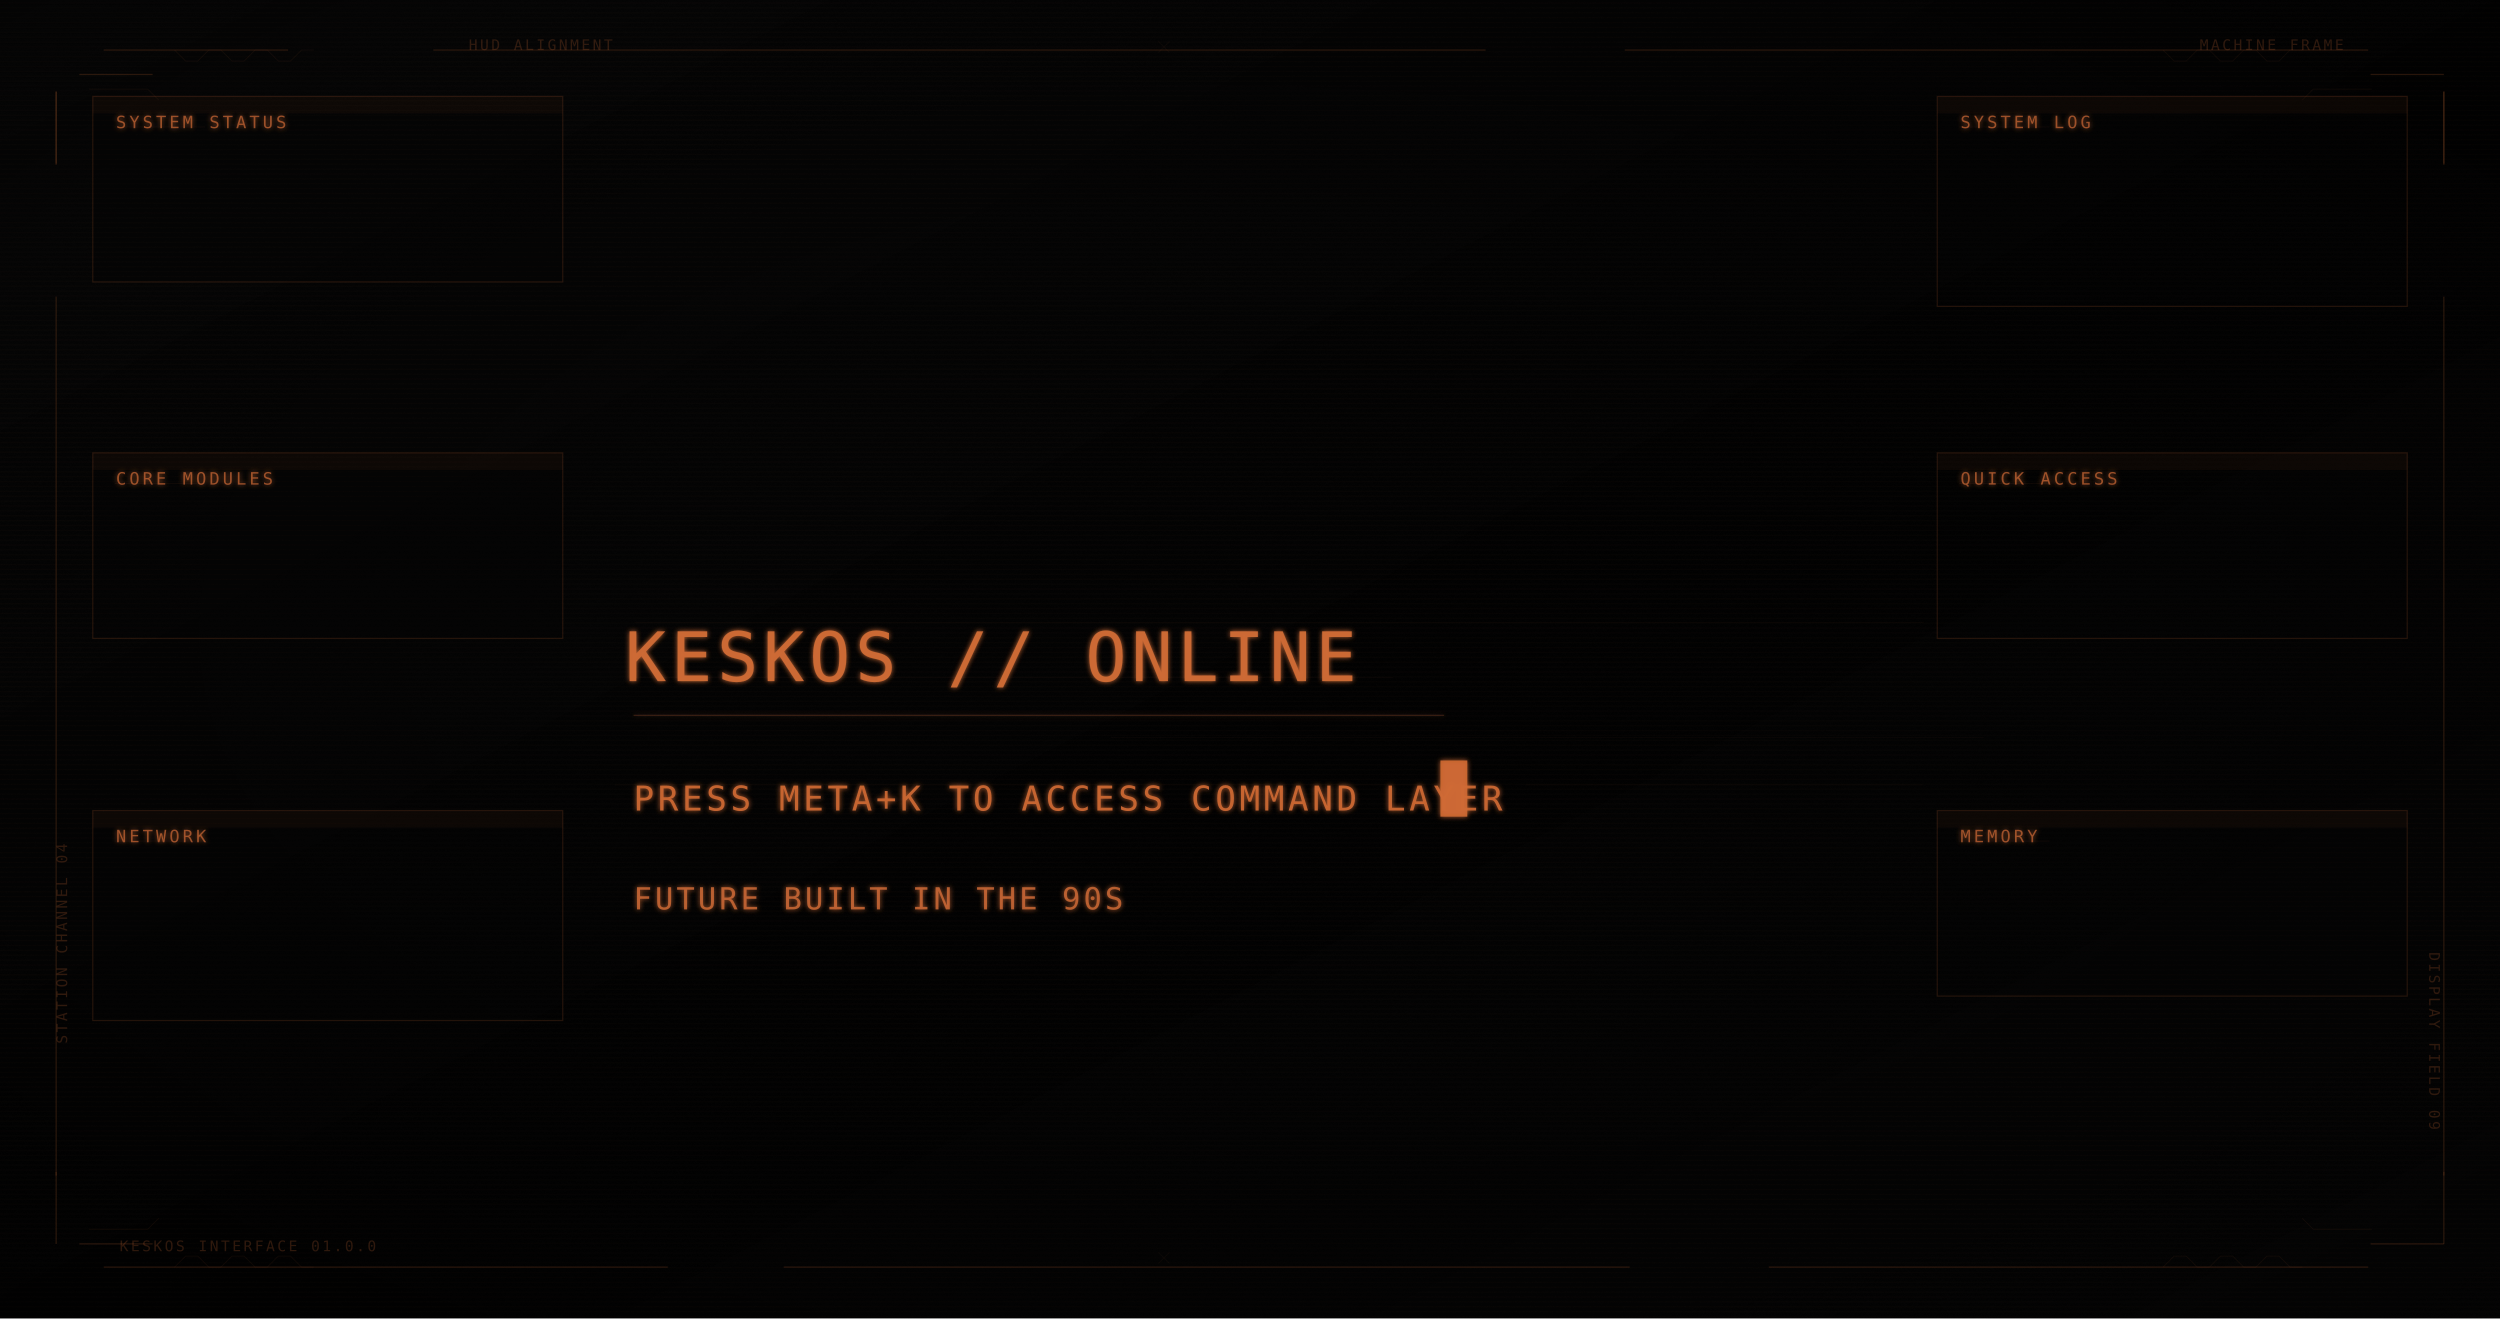
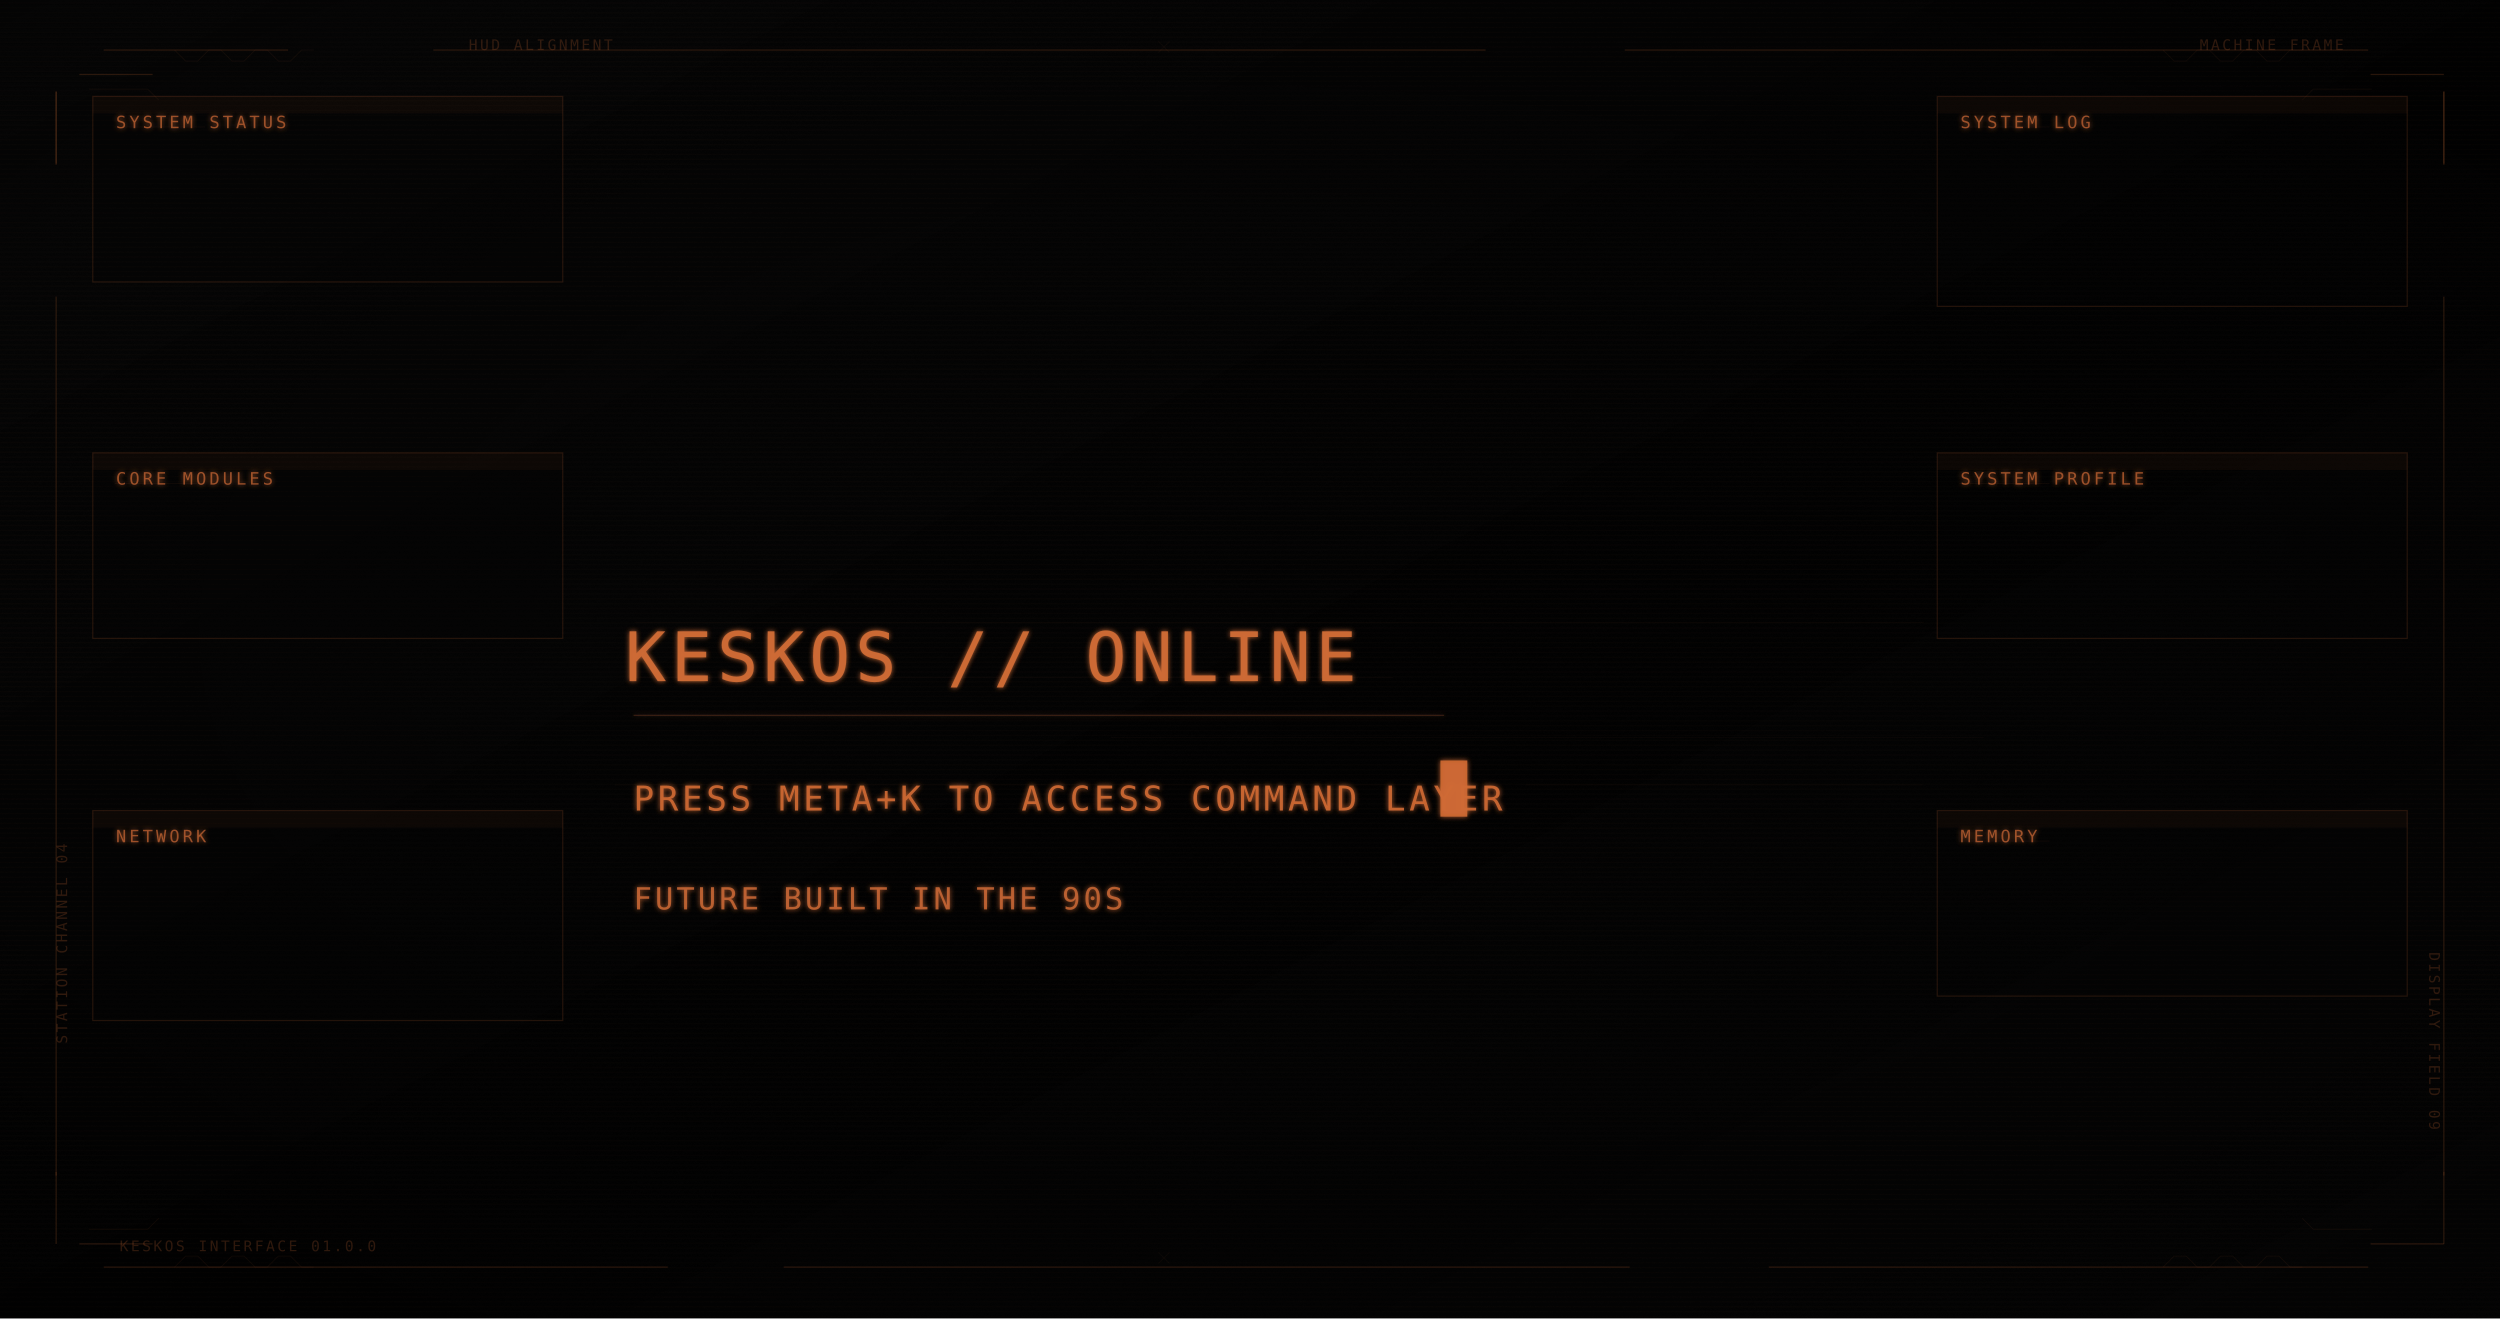
<svg xmlns="http://www.w3.org/2000/svg" width="4096" height="2160" viewBox="0 0 4096 2160">
  <defs>
    <linearGradient id="bg" x1="0%" y1="0%" x2="100%" y2="100%">
      <stop offset="0%" stop-color="#050505" />
      <stop offset="55%" stop-color="#000000" />
      <stop offset="100%" stop-color="#030303" />
    </linearGradient>
    <radialGradient id="vignette" cx="50%" cy="48%" r="72%">
      <stop offset="0%" stop-color="#000000" stop-opacity="0" />
      <stop offset="75%" stop-color="#000000" stop-opacity="0.16" />
      <stop offset="100%" stop-color="#000000" stop-opacity="0.42" />
    </radialGradient>
    <pattern id="scanlines" width="8" height="8" patternUnits="userSpaceOnUse">
      <rect width="8" height="4" fill="#000000" fill-opacity="0" />
      <rect y="4" width="8" height="1" fill="#ce6a35" fill-opacity="0.04" />
      <rect y="5" width="8" height="3" fill="#000000" fill-opacity="0.12" />
    </pattern>
    <filter id="grain" x="-20%" y="-20%" width="140%" height="140%">
      <feTurbulence type="fractalNoise" baseFrequency="0.85" numOctaves="2" seed="9" stitchTiles="stitch" />
      <feColorMatrix type="saturate" values="0" />
      <feComponentTransfer>
        <feFuncA type="table" tableValues="0 0.08" />
      </feComponentTransfer>
    </filter>
    <filter id="glow" x="-20%" y="-20%" width="140%" height="140%">
      <feGaussianBlur stdDeviation="4" result="blur" />
      <feMerge>
        <feMergeNode in="blur" />
        <feMergeNode in="SourceGraphic" />
      </feMerge>
    </filter>
    <style>
      .hud-line { fill: none; stroke: #ce6a35; stroke-width: 2; stroke-opacity: 0.22; }
      .hud-faint { fill: none; stroke: #ce6a35; stroke-width: 1; stroke-opacity: 0.12; }
      .hud-box { fill: rgba(0, 0, 0, 0.14); stroke: #ce6a35; stroke-width: 2; stroke-opacity: 0.2; }
      .hud-fill { fill: #ce6a35; fill-opacity: 0.06; }
      .hud-label { fill: #ce6a35; fill-opacity: 0.7; font-size: 28px; letter-spacing: 5px; font-family: 'JetBrainsMono Nerd Font', 'JetBrains Mono', monospace; }
      .hud-tiny { fill: #ce6a35; fill-opacity: 0.42; font-size: 24px; letter-spacing: 4px; font-family: 'JetBrainsMono Nerd Font', 'JetBrains Mono', monospace; }
      .hud-title { fill: #ce6a35; fill-opacity: 0.96; font-size: 112px; letter-spacing: 8px; font-family: 'JetBrainsMono Nerd Font', 'JetBrains Mono', monospace; }
      .hud-subtitle { fill: #ce6a35; fill-opacity: 0.92; font-size: 56px; letter-spacing: 6px; font-family: 'JetBrainsMono Nerd Font', 'JetBrains Mono', monospace; }
      .hud-tagline { fill: #ce6a35; fill-opacity: 0.84; font-size: 50px; letter-spacing: 5px; font-family: 'JetBrainsMono Nerd Font', 'JetBrains Mono', monospace; }
    </style>
  </defs>
  <rect width="4096" height="2160" fill="url(#bg)" />
  <rect width="4096" height="2160" fill="url(#scanlines)" />
  <rect width="4096" height="2160" filter="url(#grain)" opacity="0.24" />
  <rect width="4096" height="2160" fill="url(#vignette)" />
  <g opacity="0.86">
    <path class="hud-line" d="M170 82h302" />
    <path class="hud-line" d="M710 82h1724" />
    <path class="hud-line" d="M2662 82h1218" />
    <path class="hud-line" d="M170 2076h924" />
    <path class="hud-line" d="M1284 2076h1386" />
    <path class="hud-line" d="M2898 2076h982" />
    <path class="hud-line" d="M92 150v120" />
    <path class="hud-line" d="M92 486v1440" />
    <path class="hud-line" d="M4004 150v120" />
    <path class="hud-line" d="M4004 486v1440" />
    <path class="hud-line" d="M130 122h120" />
    <path class="hud-line" d="M92 150v118" />
    <path class="hud-line" d="M3884 122h120" />
    <path class="hud-line" d="M4004 150v118" />
    <path class="hud-line" d="M130 2038h120" />
    <path class="hud-line" d="M92 1920v118" />
    <path class="hud-line" d="M3884 2038h120" />
    <path class="hud-line" d="M4004 1920v118" />
  </g>
  <g opacity="0.78">
    <path class="hud-faint" d="M146 146h96l18 18" />
    <path class="hud-faint" d="M3886 146h-96l-18 18" />
    <path class="hud-faint" d="M146 2014h96l18-18" />
    <path class="hud-faint" d="M3886 2014h-96l-18-18" />
    <path class="hud-faint" d="M286 82l18 18h20l18-18h20l18 18h20l18-18h20l18 18h20l18-18h20" />
    <path class="hud-faint" d="M3544 82l18 18h20l18-18h20l18 18h20l18-18h20l18 18h20l18-18h20" />
    <path class="hud-faint" d="M286 2076l18-18h20l18 18h20l18-18h20l18 18h20l18-18h20l18 18h20" />
    <path class="hud-faint" d="M3544 2076l18-18h20l18 18h20l18-18h20l18 18h20l18-18h20l18 18h20" />
  </g>
  <g opacity="0.8">
    <rect class="hud-box" x="152" y="158" width="770" height="304" />
    <rect class="hud-box" x="152" y="742" width="770" height="304" />
    <rect class="hud-box" x="152" y="1328" width="770" height="344" />
    <rect class="hud-box" x="3174" y="158" width="770" height="344" />
    <rect class="hud-box" x="3174" y="742" width="770" height="304" />
    <rect class="hud-box" x="3174" y="1328" width="770" height="304" />
    <rect class="hud-fill" x="152" y="158" width="770" height="28" />
    <rect class="hud-fill" x="152" y="742" width="770" height="28" />
    <rect class="hud-fill" x="152" y="1328" width="770" height="28" />
    <rect class="hud-fill" x="3174" y="158" width="770" height="28" />
    <rect class="hud-fill" x="3174" y="742" width="770" height="28" />
    <rect class="hud-fill" x="3174" y="1328" width="770" height="28" />
    <path class="hud-faint" d="M188 208h148" />
    <path class="hud-faint" d="M188 792h148" />
    <path class="hud-faint" d="M188 1378h148" />
    <path class="hud-faint" d="M3210 208h148" />
    <path class="hud-faint" d="M3210 792h148" />
    <path class="hud-faint" d="M3210 1378h148" />
  </g>
  <g opacity="0.4">
    <path class="hud-faint" d="M1040 1020h2112" />
    <path class="hud-faint" d="M1040 1110h1242" />
    <path class="hud-faint" d="M1820 1208h1430" />
    <path class="hud-faint" d="M1008 1286h1328" />
    <path class="hud-faint" d="M2500 1286h650" />
  </g>
  <g filter="url(#glow)">
    <text class="hud-label" x="190" y="210">SYSTEM STATUS</text>
    <text class="hud-label" x="190" y="794">CORE MODULES</text>
    <text class="hud-label" x="190" y="1380">NETWORK</text>
    <text class="hud-label" x="3212" y="210">SYSTEM LOG</text>
-     <text class="hud-label" x="3212" y="794">QUICK ACCESS</text>
+     <text class="hud-label" x="3212" y="794">SYSTEM PROFILE</text>
    <text class="hud-label" x="3212" y="1380">MEMORY</text>
    <text class="hud-title" x="1024" y="1116">KESKOS // ONLINE</text>
    <path class="hud-line" d="M1038 1172h1328" />
    <text class="hud-subtitle" x="1038" y="1328">PRESS META+K TO ACCESS COMMAND LAYER</text>
    <rect x="2360" y="1246" width="44" height="92" fill="#ce6a35" fill-opacity="0.92" />
    <text class="hud-tagline" x="1038" y="1490">FUTURE BUILT IN THE 90S</text>
  </g>
  <g opacity="0.52">
    <text class="hud-tiny" x="196" y="2050">KESKOS INTERFACE 01.0.0</text>
    <text class="hud-tiny" x="768" y="82">HUD ALIGNMENT</text>
    <text class="hud-tiny" x="3604" y="82">MACHINE FRAME</text>
    <text class="hud-tiny" transform="translate(110 1710) rotate(-90)">STATION CHANNEL 04</text>
    <text class="hud-tiny" transform="translate(3980 1560) rotate(90)">DISPLAY FIELD 09</text>
    <path class="hud-faint" d="M1898 68l18 18m0-18l-18 18" />
    <path class="hud-faint" d="M1898 2070l18-18m0 18l-18-18" />
  </g>
</svg>
